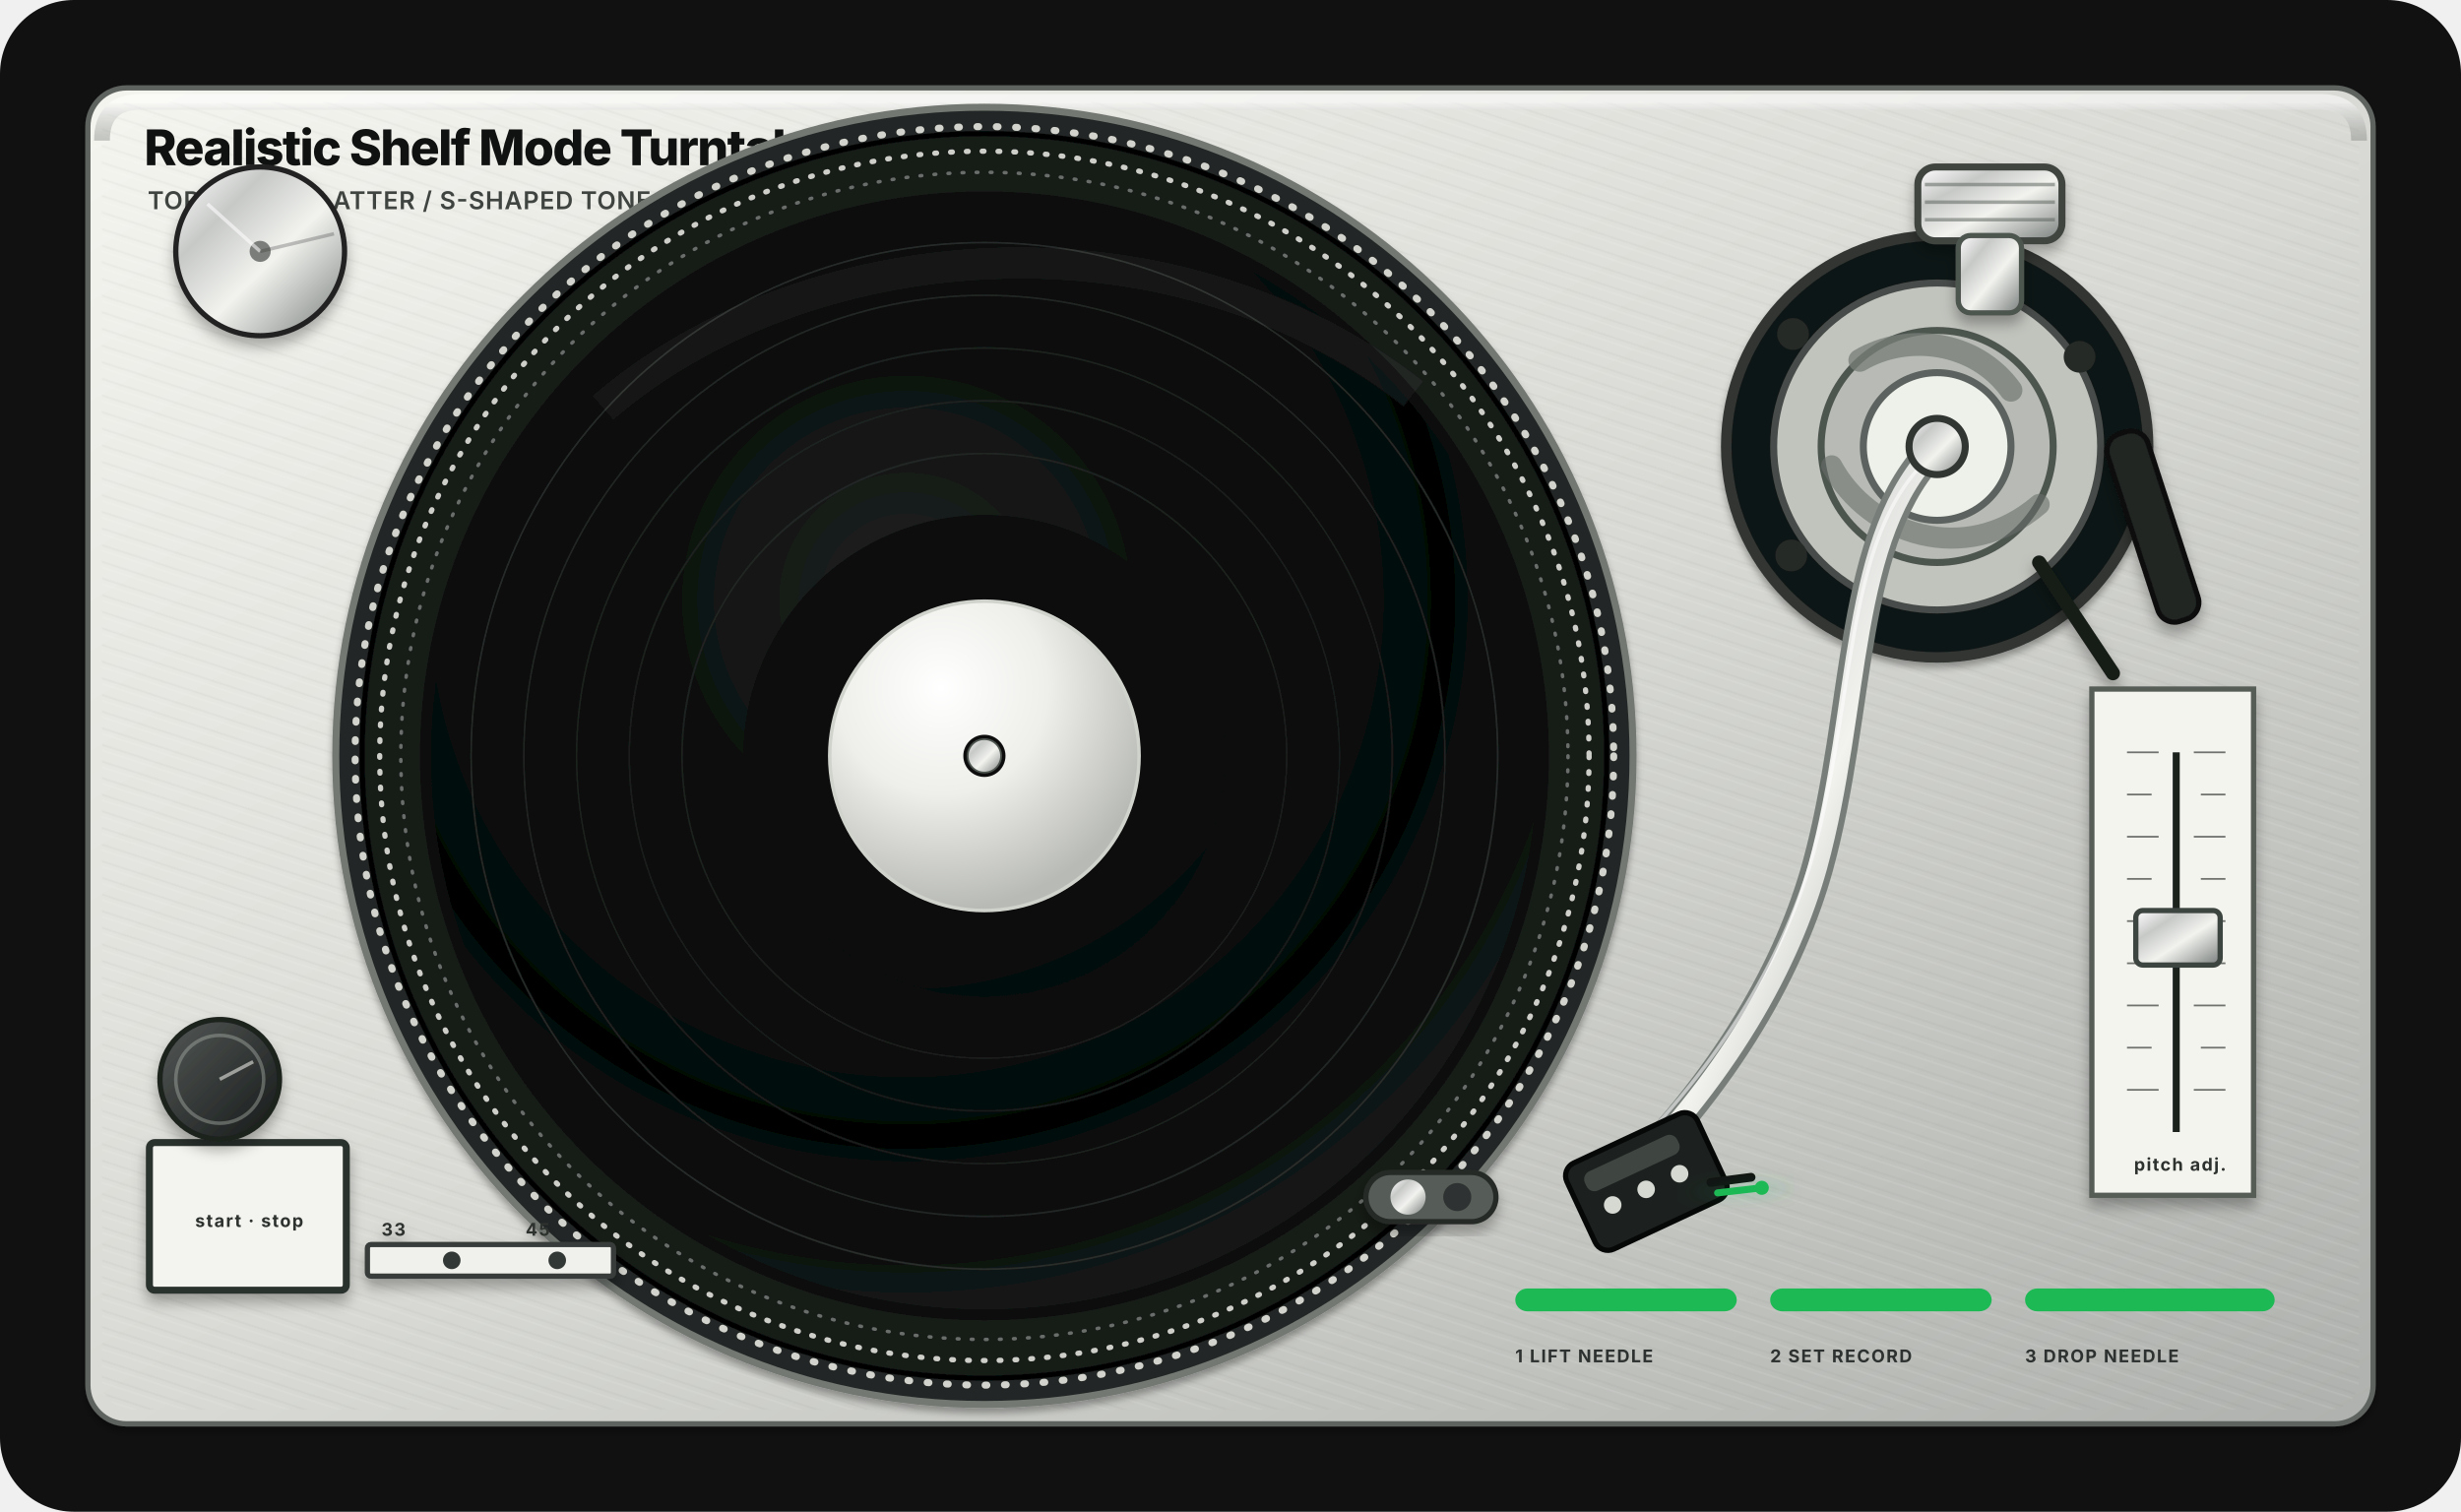
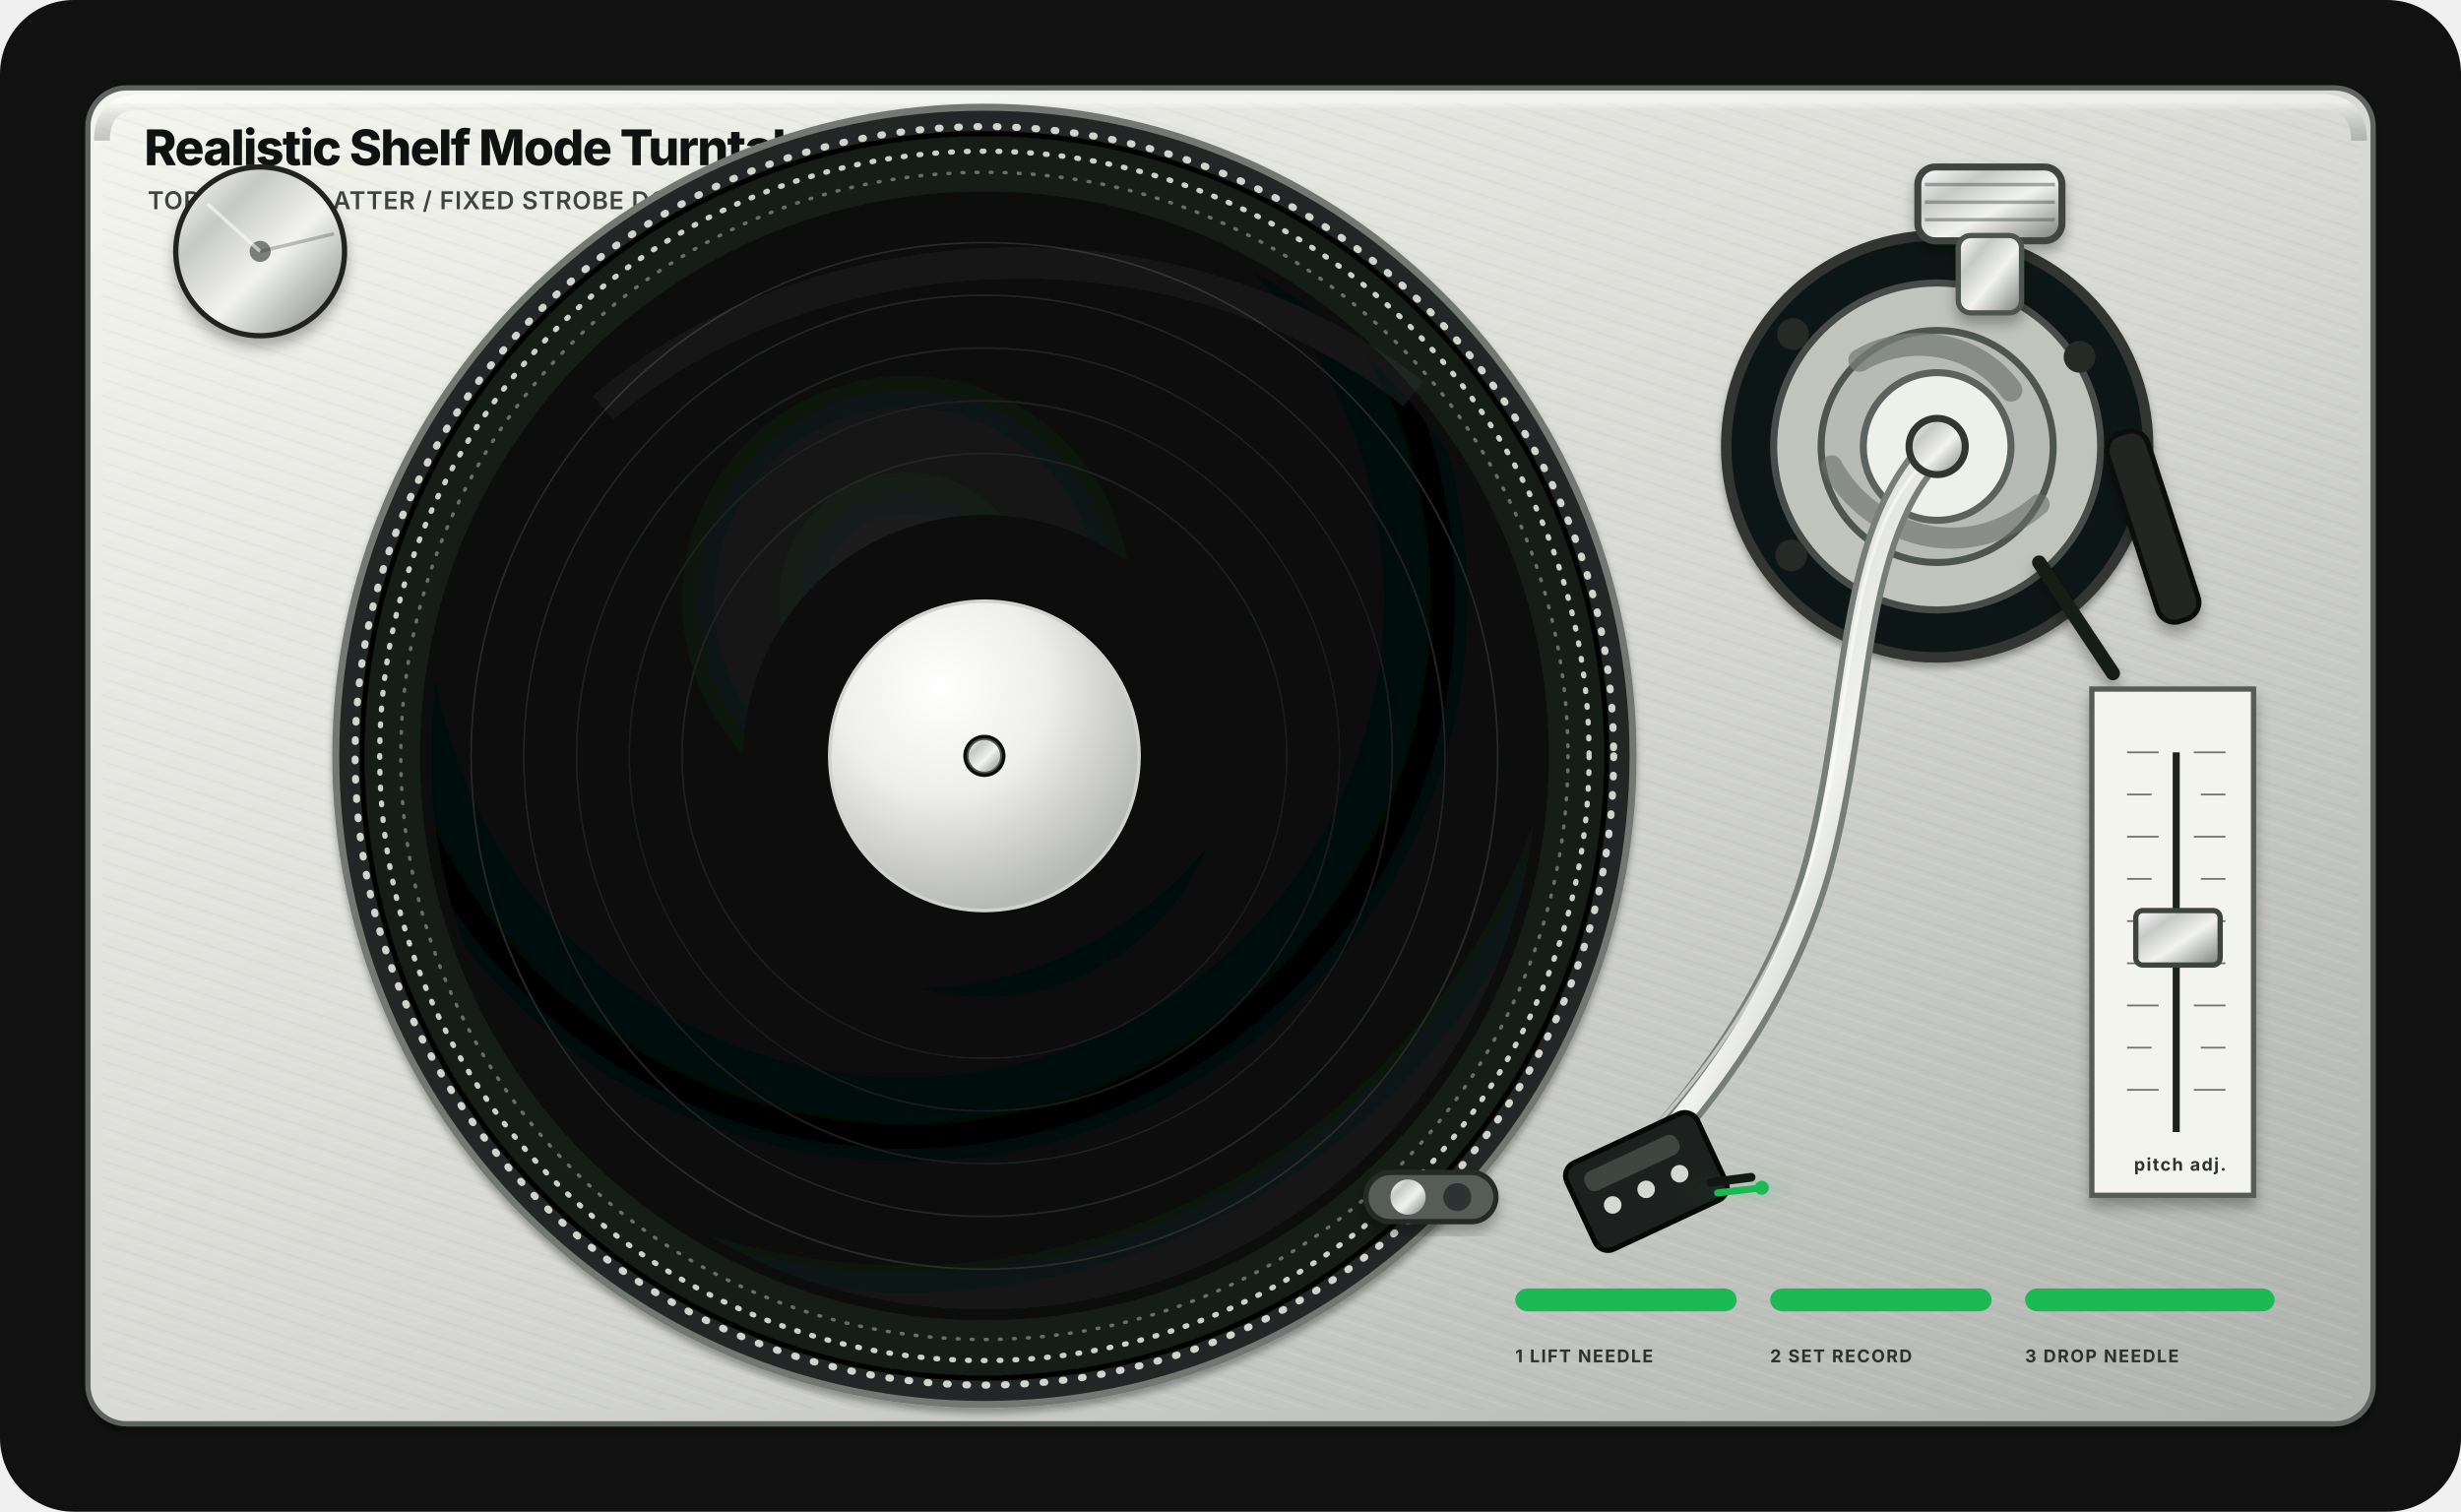
<svg xmlns="http://www.w3.org/2000/svg" width="1400" height="860" viewBox="0 0 1400 860" role="img" aria-labelledby="title desc">
  <defs>
    <linearGradient id="plinth" x1="0" y1="0" x2="1" y2="1">
      <stop offset="0" stop-color="#f5f5f0" />
      <stop offset="0.52" stop-color="#d8d9d4" />
      <stop offset="1" stop-color="#aeb1ad" />
    </linearGradient>
    <linearGradient id="plinthEdge" x1="0" y1="0" x2="0" y2="1">
      <stop offset="0" stop-color="#ffffff" stop-opacity="0.72" />
      <stop offset="1" stop-color="#6f746f" stop-opacity="0.52" />
    </linearGradient>
    <radialGradient id="record" cx="43%" cy="36%" r="66%">
      <stop offset="0" stop-color="#202422" />
      <stop offset="0.38" stop-color="#0b0d0c" />
      <stop offset="0.74" stop-color="#050606" />
      <stop offset="1" stop-color="#151817" />
    </radialGradient>
    <radialGradient id="label" cx="36%" cy="28%" r="72%">
      <stop offset="0" stop-color="#ffffff" />
      <stop offset="0.48" stop-color="#eeeeea" />
      <stop offset="1" stop-color="#b8bab6" />
    </radialGradient>
    <linearGradient id="metal" x1="0" y1="0" x2="1" y2="1">
      <stop offset="0" stop-color="#ffffff" />
      <stop offset="0.28" stop-color="#c7c9c7" />
      <stop offset="0.56" stop-color="#f2f3ef" />
      <stop offset="1" stop-color="#787d7b" />
    </linearGradient>
    <linearGradient id="darkMetal" x1="0" y1="0" x2="1" y2="1">
      <stop offset="0" stop-color="#545957" />
      <stop offset="1" stop-color="#161918" />
    </linearGradient>
    <filter id="deepShadow" x="-20%" y="-20%" width="140%" height="140%">
      <feDropShadow dx="0" dy="18" stdDeviation="18" flood-color="#000" flood-opacity="0.34" />
      <feDropShadow dx="0" dy="3" stdDeviation="2" flood-color="#000" flood-opacity="0.32" />
    </filter>
    <filter id="smallShadow" x="-30%" y="-30%" width="160%" height="160%">
      <feDropShadow dx="0" dy="5" stdDeviation="4" flood-color="#000" flood-opacity="0.30" />
    </filter>
    <filter id="needleGlow" x="-80%" y="-80%" width="260%" height="260%">
      <feDropShadow dx="0" dy="0" stdDeviation="4" flood-color="#1DB954" flood-opacity="0.65" />
      <feDropShadow dx="0" dy="0" stdDeviation="10" flood-color="#1DB954" flood-opacity="0.35" />
    </filter>
    <pattern id="brushed" width="9" height="9" patternUnits="userSpaceOnUse" patternTransform="rotate(18)">
      <rect width="9" height="9" fill="transparent" />
      <path d="M0 1 H9" stroke="#fff" stroke-opacity="0.15" stroke-width="1" />
      <path d="M0 7 H9" stroke="#4d524f" stroke-opacity="0.08" stroke-width="1" />
    </pattern>
    <style>
      .title { fill: #101211; font: 800 28px Inter, Arial, sans-serif; letter-spacing: -0.03em; }
      .caption { fill: #3f4441; font: 600 14px Inter, Arial, sans-serif; letter-spacing: .03em; }
      .tiny { fill: #2d312f; font: 700 10px Inter, Arial, sans-serif; letter-spacing: .08em; }
      .ticks { stroke: #3b403d; stroke-width: 1; opacity: .72; }
      .record-spin { transform-origin: 560px 430px; animation: spin 7s linear infinite; }
-       .strobe-spin { transform-origin: 560px 430px; animation: spin 12s linear infinite reverse; }
      .platter-breathe { animation: breathe 2s ease-in-out infinite alternate; }
      .shine { animation: shine 4s ease-in-out infinite; }
      @keyframes spin { to { transform: rotate(360deg); } }
      @keyframes breathe { from { opacity: .26; } to { opacity: .52; } }
      @keyframes shine { 0%,100% { opacity: .16; } 50% { opacity: .42; } }
    </style>
  </defs>
  <rect width="1400" height="860" rx="42" fill="#111" />
  <rect x="50" y="50" width="1300" height="760" rx="22" fill="url(#plinth)" stroke="#5f6460" stroke-width="3" filter="url(#deepShadow)" />
  <rect x="58" y="58" width="1284" height="744" rx="17" fill="url(#brushed)" opacity="0.6" />
  <path d="M58 80 Q58 58 80 58 H1320 Q1342 58 1342 80" fill="none" stroke="url(#plinthEdge)" stroke-width="9" opacity="0.72" />
  <text x="82" y="94" class="title">Realistic Shelf Mode Turntable</text>
-   <text x="84" y="119" class="caption">TOP-DOWN PLATTER / S-SHAPED TONEARM / PITCH CONTROL / START-STOP PANEL</text>
+   <text x="84" y="119" class="caption">TOP-DOWN PLATTER / FIXED STROBE DOTS / S-SHAPED TONEARM / PITCH CONTROL</text>
  <g filter="url(#smallShadow)">
    <circle cx="148" cy="143" r="48" fill="url(#metal)" stroke="#222" stroke-width="3" />
    <circle cx="148" cy="143" r="6" fill="#7a7d79" />
    <path d="M148 143 L118 116" stroke="#fff" stroke-width="2" opacity=".55" />
    <path d="M148 143 L190 133" stroke="#2d302e" stroke-width="2" opacity=".28" />
  </g>
  <g filter="url(#deepShadow)">
    <circle cx="560" cy="430" r="369" fill="#232725" stroke="#737873" stroke-width="4" />
    <circle cx="560" cy="430" r="354" fill="#171a19" stroke="#040505" stroke-width="3" />
-     <g class="strobe-spin">
+     <g>
      <circle cx="560" cy="430" r="358" fill="none" stroke="#e5e6de" stroke-width="4" stroke-linecap="round" stroke-dasharray="1 10" opacity="0.9" />
      <circle cx="560" cy="430" r="344" fill="none" stroke="#f6f7ef" stroke-width="3" stroke-linecap="round" stroke-dasharray="1 8" opacity="0.82" />
      <circle cx="560" cy="430" r="332" fill="none" stroke="#9ca19c" stroke-width="2" stroke-linecap="round" stroke-dasharray="1 7" opacity="0.62" />
    </g>
    <g class="record-spin">
      <circle cx="560" cy="430" r="318" fill="url(#record)" stroke="#090a09" stroke-width="6" />
      <circle cx="560" cy="430" r="292" fill="none" stroke="#343936" stroke-width="1" opacity="0.7" />
      <circle cx="560" cy="430" r="262" fill="none" stroke="#313633" stroke-width="1" opacity="0.62" />
      <circle cx="560" cy="430" r="232" fill="none" stroke="#2b302d" stroke-width="1" opacity="0.58" />
      <circle cx="560" cy="430" r="202" fill="none" stroke="#2b302d" stroke-width="1" opacity="0.52" />
      <circle cx="560" cy="430" r="172" fill="none" stroke="#343936" stroke-width="1" opacity="0.45" />
      <circle cx="560" cy="430" r="137" fill="#050606" opacity="0.72" />
      <circle cx="560" cy="430" r="88" fill="url(#label)" stroke="#d0d2cc" stroke-width="2" />
      <circle cx="560" cy="430" r="10" fill="url(#metal)" stroke="#4e5450" stroke-width="2" />
      <path d="M343 232 C455 135 662 113 804 224" fill="none" stroke="#fff" stroke-width="18" stroke-opacity="0.05" class="shine" />
    </g>
    <circle cx="560" cy="430" r="11" fill="none" stroke="#111" stroke-width="2" />
-   </g>
-   <g transform="translate(85 650)" filter="url(#smallShadow)">
-     <rect x="0" y="0" width="112" height="84" rx="3" fill="#f3f4ef" stroke="#2b302d" stroke-width="4" />
-     <text x="26" y="48" class="tiny">start · stop</text>
-     <rect x="124" y="58" width="140" height="18" rx="2" fill="#f0f1ec" stroke="#383d3a" stroke-width="3" />
-     <circle cx="172" cy="67" r="5" fill="#323734" />
-     <circle cx="232" cy="67" r="5" fill="#323734" />
-     <text x="132" y="53" class="tiny">33</text>
-     <text x="214" y="53" class="tiny">45</text>
-   </g>
-   <g transform="translate(91 580)" filter="url(#smallShadow)">
-     <circle cx="34" cy="34" r="34" fill="url(#darkMetal)" stroke="#1d211f" stroke-width="3" />
-     <circle cx="34" cy="34" r="25" fill="none" stroke="#a5aaa5" stroke-width="2" opacity=".45" />
-     <path d="M34 34 L53 24" stroke="#f5f6f1" stroke-width="2" opacity=".55" />
  </g>
  <g transform="translate(777 667)" filter="url(#smallShadow)">
    <rect x="0" y="0" width="74" height="28" rx="14" fill="#575d58" stroke="#252a27" stroke-width="3" />
    <circle cx="24" cy="14" r="10" fill="url(#metal)" />
    <circle cx="52" cy="14" r="8" fill="#2e3330" />
  </g>
  <g filter="url(#deepShadow)">
    <circle cx="1102" cy="254" r="120" fill="#111514" stroke="#303532" stroke-width="6" />
    <circle cx="1102" cy="254" r="93" fill="#d9dbd4" stroke="#4d534f" stroke-width="4" opacity="0.88" />
    <circle cx="1102" cy="254" r="66" fill="#b8bbb5" stroke="#4e5550" stroke-width="4" />
    <circle cx="1102" cy="254" r="42" fill="#eef0ea" stroke="#5c625e" stroke-width="4" />
    <circle cx="1102" cy="254" r="13" fill="url(#metal)" stroke="#2c302e" stroke-width="3" />
    <path d="M1058 205 C1085 189 1124 194 1144 222" fill="none" stroke="#777e78" stroke-width="13" stroke-linecap="round" opacity=".76" />
    <path d="M1042 265 C1063 304 1118 323 1160 287" fill="none" stroke="#676e69" stroke-width="12" stroke-linecap="round" opacity=".58" />
    <circle cx="1020" cy="190" r="9" fill="#262b28" />
    <circle cx="1183" cy="203" r="9" fill="#262b28" />
    <circle cx="1019" cy="316" r="9" fill="#262b28" />
  </g>
  <g filter="url(#smallShadow)">
    <rect x="1091" y="95" width="82" height="42" rx="10" fill="url(#metal)" stroke="#404541" stroke-width="4" />
    <path d="M1095 105 H1169 M1095 115 H1169 M1095 125 H1169" stroke="#616862" stroke-width="2" opacity=".55" />
    <rect x="1114" y="134" width="36" height="44" rx="7" fill="url(#metal)" stroke="#4e5450" stroke-width="3" />
  </g>
  <g>
    <animateTransform attributeName="transform" type="rotate" values="0 1102 254;0 1102 254;18 1102 254;18 1102 254;2 1102 254;2 1102 254" keyTimes="0;0.12;0.28;0.55;0.78;1" dur="7s" repeatCount="indefinite" />
    <path d="M1102 254 C1051 304 1059 402 1034 493 C1019 547 984 614 914 681" fill="none" stroke="#777e79" stroke-width="18" stroke-linecap="round" stroke-linejoin="round" />
    <path d="M1102 254 C1051 304 1059 402 1034 493 C1019 547 984 614 914 681" fill="none" stroke="url(#metal)" stroke-width="11" stroke-linecap="round" stroke-linejoin="round" />
    <path d="M1091 267 C1049 314 1055 404 1030 491 C1014 544 979 608 910 673" fill="none" stroke="#ffffff" stroke-width="2" stroke-linecap="round" opacity="0.55" />
    <circle cx="1102" cy="254" r="16" fill="url(#metal)" stroke="#313632" stroke-width="4" />
    <g transform="translate(888 665) rotate(-25)">
      <rect x="0" y="0" width="82" height="54" rx="8" fill="#1c211f" stroke="#060807" stroke-width="3" />
      <rect x="9" y="8" width="58" height="12" rx="5" fill="#3f4641" />
      <circle cx="18" cy="31" r="5" fill="#d6d8d2" />
      <circle cx="39" cy="31" r="5" fill="#d6d8d2" />
      <circle cx="60" cy="31" r="5" fill="#d6d8d2" />
      <path d="M74 43 L96 50" stroke="#111" stroke-width="5" stroke-linecap="round" />
      <path d="M75 50 L99 58" stroke="#1DB954" stroke-width="4" stroke-linecap="round" filter="url(#needleGlow)">
        <animate attributeName="opacity" values="0.25;0.25;0.25;0.25;1;1" keyTimes="0;0.16;0.30;0.76;0.88;1" dur="7s" repeatCount="indefinite" />
      </path>
      <circle cx="99" cy="58" r="4" fill="#1DB954" filter="url(#needleGlow)">
        <animate attributeName="r" values="2;2;2;2;7;4" keyTimes="0;0.18;0.30;0.78;0.90;1" dur="7s" repeatCount="indefinite" />
        <animate attributeName="opacity" values="0.2;0.2;0.2;0.2;1;1" keyTimes="0;0.18;0.30;0.78;0.90;1" dur="7s" repeatCount="indefinite" />
      </circle>
    </g>
  </g>
  <g filter="url(#smallShadow)">
    <rect x="1196" y="250" width="24" height="112" rx="10" fill="#202523" stroke="#111" stroke-width="3" transform="rotate(-18 1196 250)" />
    <path d="M1160 320 L1202 383" stroke="#171b19" stroke-width="8" stroke-linecap="round" />
  </g>
  <g transform="translate(1190 392)" filter="url(#smallShadow)">
    <rect x="0" y="0" width="92" height="288" fill="#f3f4ee" stroke="#565c57" stroke-width="3" />
    <line x1="48" y1="36" x2="48" y2="252" stroke="#1b201e" stroke-width="4" />
    <g class="ticks">
      <line x1="20" y1="36" x2="38" y2="36" />
      <line x1="20" y1="60" x2="34" y2="60" />
      <line x1="20" y1="84" x2="38" y2="84" />
      <line x1="20" y1="108" x2="34" y2="108" />
      <line x1="20" y1="132" x2="38" y2="132" />
      <line x1="20" y1="156" x2="34" y2="156" />
      <line x1="20" y1="180" x2="38" y2="180" />
      <line x1="20" y1="204" x2="34" y2="204" />
      <line x1="20" y1="228" x2="38" y2="228" />
      <line x1="58" y1="36" x2="76" y2="36" />
      <line x1="62" y1="60" x2="76" y2="60" />
      <line x1="58" y1="84" x2="76" y2="84" />
      <line x1="62" y1="108" x2="76" y2="108" />
      <line x1="58" y1="132" x2="76" y2="132" />
      <line x1="62" y1="156" x2="76" y2="156" />
      <line x1="58" y1="180" x2="76" y2="180" />
      <line x1="62" y1="204" x2="76" y2="204" />
      <line x1="58" y1="228" x2="76" y2="228" />
    </g>
    <rect x="25" y="126" width="48" height="31" rx="4" fill="url(#metal)" stroke="#3e4440" stroke-width="3">
      <animate attributeName="y" values="126;126;112;112;133;126" keyTimes="0;0.30;0.50;0.65;0.82;1" dur="7s" repeatCount="indefinite" />
    </rect>
    <text x="24" y="274" class="tiny">pitch adj.</text>
  </g>
  <g transform="translate(862 733)">
    <rect x="0" y="0" width="126" height="13" rx="7" fill="#1DB954">
      <animate attributeName="opacity" values="1;1;0.28;0.28;0.28;1" keyTimes="0;0.18;0.30;0.58;0.84;1" dur="7s" repeatCount="indefinite" />
    </rect>
    <rect x="145" y="0" width="126" height="13" rx="7" fill="#1DB954">
      <animate attributeName="opacity" values="0.28;0.28;1;1;0.28;0.28" keyTimes="0;0.30;0.44;0.56;0.70;1" dur="7s" repeatCount="indefinite" />
    </rect>
    <rect x="290" y="0" width="142" height="13" rx="7" fill="#1DB954">
      <animate attributeName="opacity" values="0.28;0.28;0.28;0.28;1;1" keyTimes="0;0.56;0.70;0.78;0.88;1" dur="7s" repeatCount="indefinite" />
    </rect>
    <text x="0" y="42" class="tiny">1 LIFT NEEDLE</text>
    <text x="145" y="42" class="tiny">2 SET RECORD</text>
    <text x="290" y="42" class="tiny">3 DROP NEEDLE</text>
  </g>
</svg>
